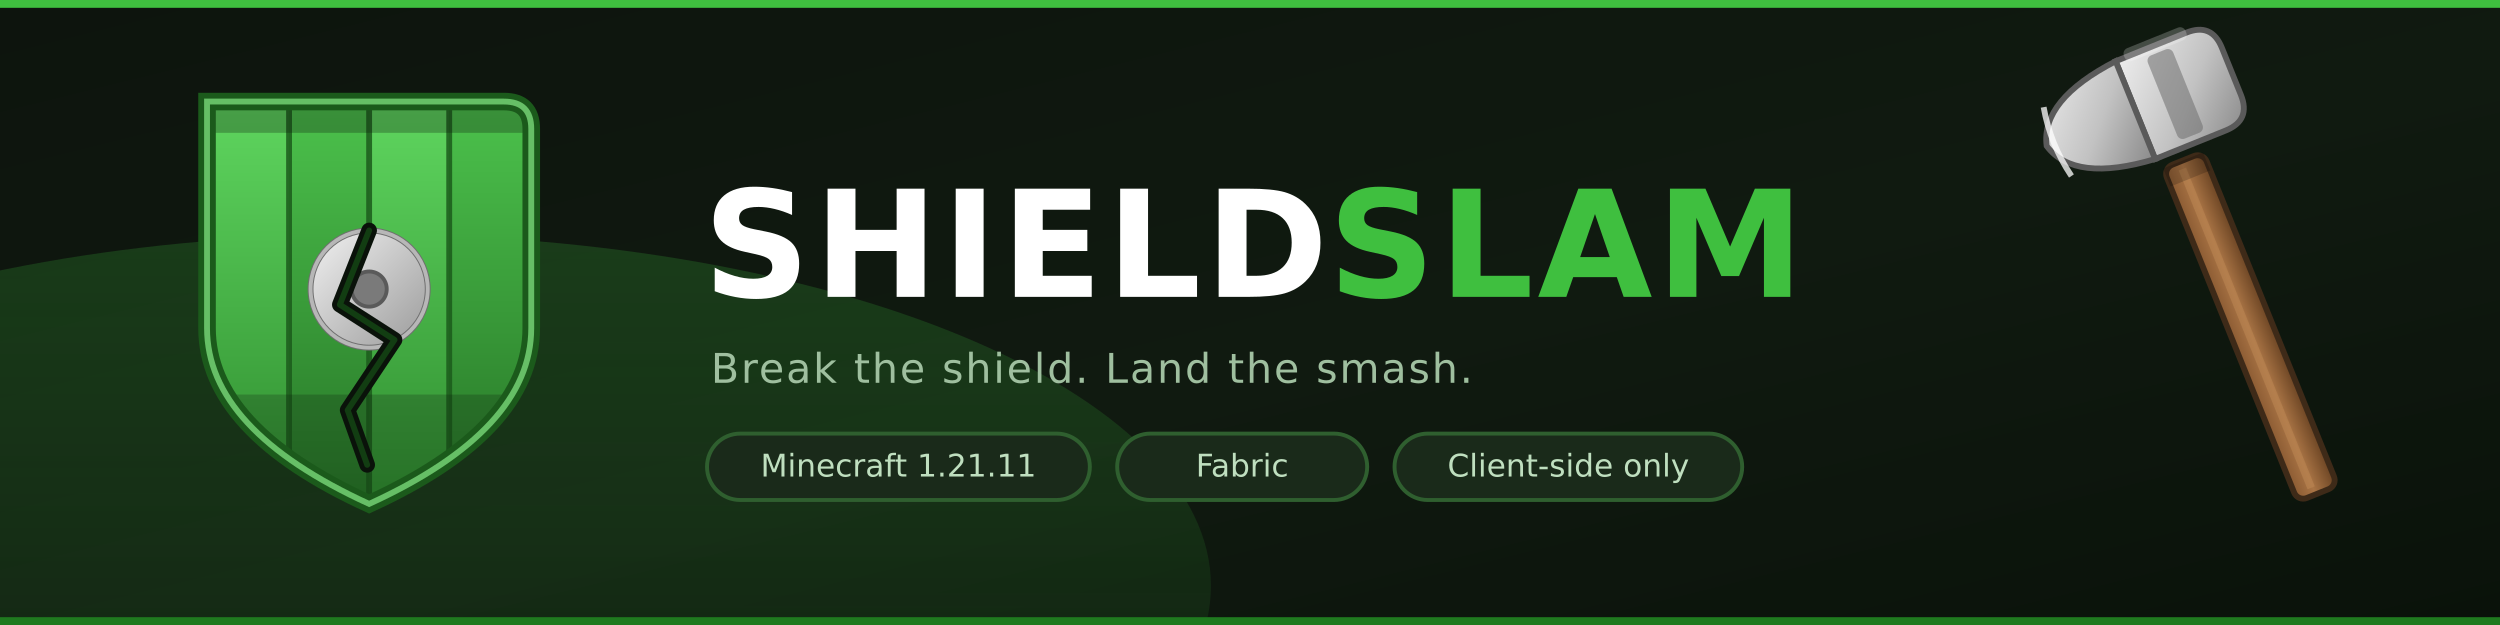
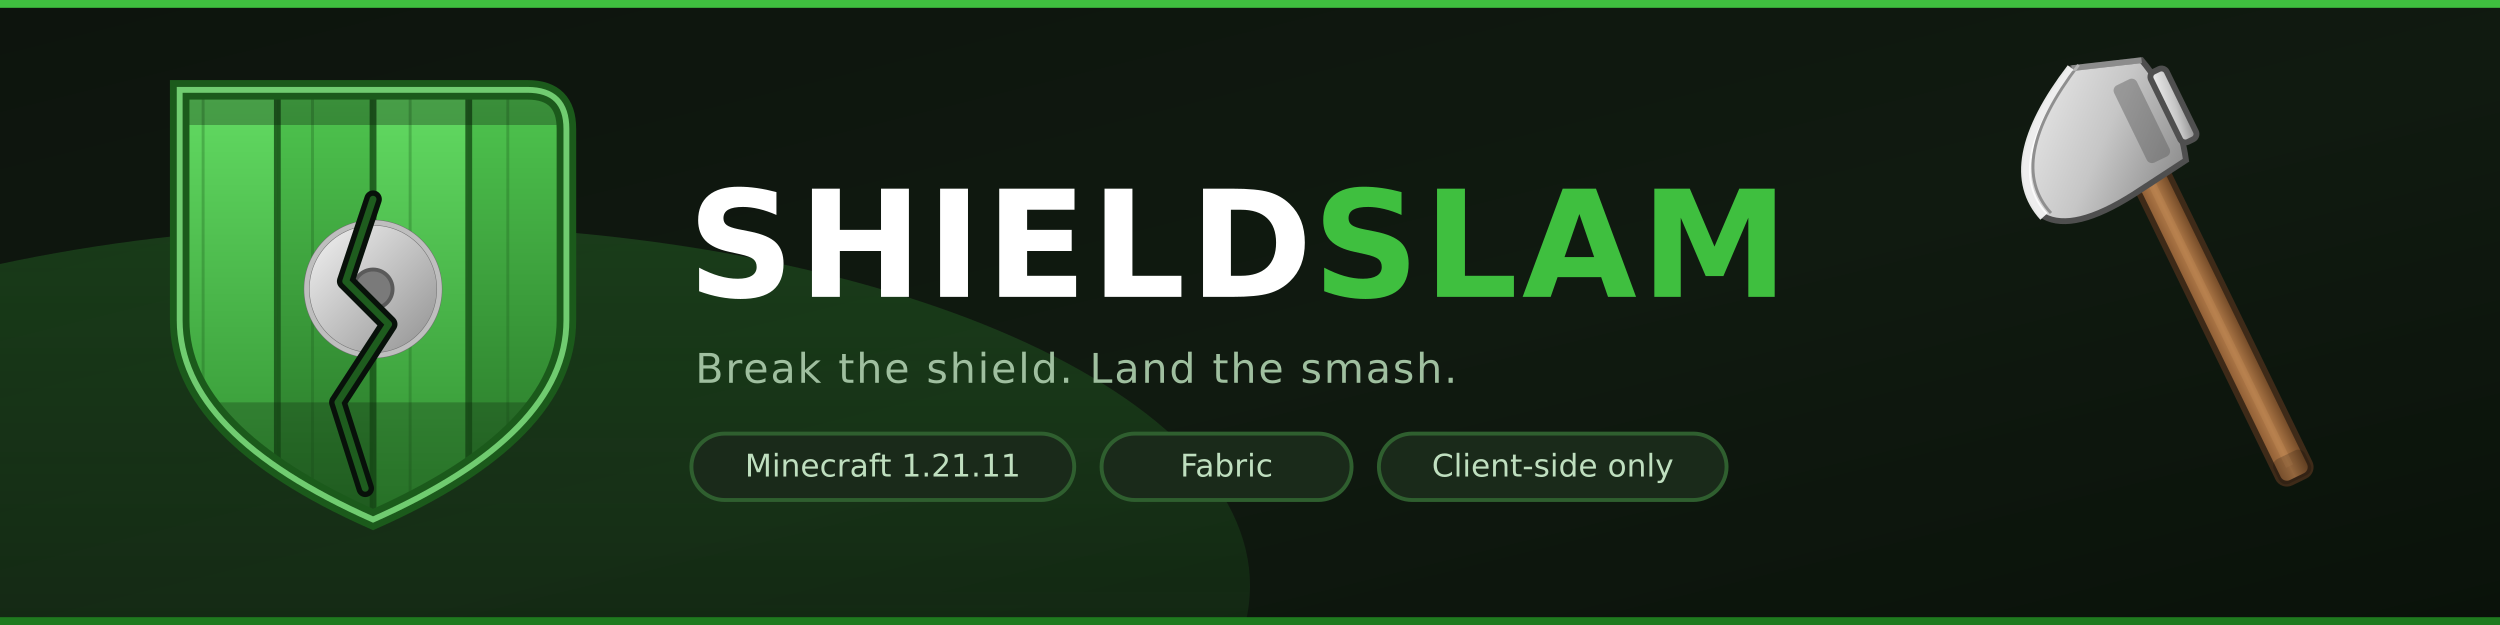
<svg xmlns="http://www.w3.org/2000/svg" width="1280" height="320" viewBox="0 0 1280 320" role="img" aria-label="Shield Slam">
  <defs>
    <linearGradient id="bg" x1="0" y1="0" x2="1" y2="1">
      <stop offset="0%" stop-color="#0D140D" />
      <stop offset="55%" stop-color="#101A10" />
      <stop offset="100%" stop-color="#0A120A" />
    </linearGradient>
    <linearGradient id="glow" x1="0" y1="0" x2="0" y2="1">
      <stop offset="0%" stop-color="#3FBF3F" stop-opacity="0.22" />
      <stop offset="100%" stop-color="#3FBF3F" stop-opacity="0" />
    </linearGradient>
    <linearGradient id="plankA" x1="0" y1="0" x2="0" y2="1">
-       <stop offset="0%" stop-color="#5FD65F" />
+       <stop offset="0%" stop-color="#63DC63" />
      <stop offset="100%" stop-color="#2E8B2E" />
    </linearGradient>
    <linearGradient id="plankB" x1="0" y1="0" x2="0" y2="1">
-       <stop offset="0%" stop-color="#4CC24C" />
-       <stop offset="100%" stop-color="#267326" />
+       <stop offset="0%" stop-color="#4FC64F" />
+       <stop offset="100%" stop-color="#256F25" />
    </linearGradient>
    <linearGradient id="boss" x1="0" y1="0" x2="1" y2="1">
-       <stop offset="0%" stop-color="#F2F2F2" />
-       <stop offset="100%" stop-color="#9A9A9A" />
+       <stop offset="0%" stop-color="#F5F5F5" />
+       <stop offset="100%" stop-color="#8F8F8F" />
    </linearGradient>
    <linearGradient id="handle" x1="0" y1="0" x2="1" y2="0">
      <stop offset="0%" stop-color="#8A5A32" />
-       <stop offset="45%" stop-color="#A97445" />
+       <stop offset="45%" stop-color="#B37C4A" />
      <stop offset="100%" stop-color="#6B4423" />
    </linearGradient>
    <linearGradient id="blade" x1="0" y1="0" x2="1" y2="1">
-       <stop offset="0%" stop-color="#EDEDED" />
-       <stop offset="55%" stop-color="#C2C2C2" />
-       <stop offset="100%" stop-color="#8A8A8A" />
+       <stop offset="0%" stop-color="#F2F2F2" />
+       <stop offset="55%" stop-color="#C6C6C6" />
+       <stop offset="100%" stop-color="#868686" />
    </linearGradient>
    <clipPath id="shieldClip">
-       <path d="M14 0 H166 Q180 0 180 14 V116 Q180 168 97 206 Q14 168 14 116 V14 Q14 0 14 0 Z" />
+       <path d="M18 0 H196 Q216 0 216 20 V118 Q216 176 117 220 Q18 176 18 118 V20 Q18 0 18 0 Z" />
    </clipPath>
  </defs>
  <rect width="1280" height="320" fill="url(#bg)" />
-   <ellipse cx="190" cy="300" rx="430" ry="180" fill="url(#glow)" />
+   <ellipse cx="200" cy="300" rx="440" ry="185" fill="url(#glow)" />
  <rect x="0" y="0" width="1280" height="4" fill="#3FBF3F" />
  <rect x="0" y="316" width="1280" height="4" fill="#1F7A1F" />
-   <g transform="translate(92,52)">
-     <path d="M14 0 H166 Q180 0 180 14 V116 Q180 168 97 206 Q14 168 14 116 V14 Q14 0 14 0 Z" fill="#267326" />
+   <g transform="translate(74,46)">
+     <path d="M18 0 H196 Q216 0 216 20 V118 Q216 176 117 220 Q18 176 18 118 V20 Q18 0 18 0 Z" fill="#256F25" />
    <g clip-path="url(#shieldClip)">
-       <rect x="14" y="0" width="42" height="210" fill="url(#plankA)" />
-       <rect x="56" y="0" width="41" height="210" fill="url(#plankB)" />
-       <rect x="97" y="0" width="41" height="210" fill="url(#plankA)" />
-       <rect x="138" y="0" width="42" height="210" fill="url(#plankB)" />
-       <g stroke="#1B5A1B" stroke-width="3" opacity="0.85">
-         <line x1="56" y1="0" x2="56" y2="210" />
-         <line x1="97" y1="0" x2="97" y2="210" />
-         <line x1="138" y1="0" x2="138" y2="210" />
+       <rect x="18" y="0" width="50" height="226" fill="url(#plankA)" />
+       <rect x="68" y="0" width="49" height="226" fill="url(#plankB)" />
+       <rect x="117" y="0" width="49" height="226" fill="url(#plankA)" />
+       <rect x="166" y="0" width="50" height="226" fill="url(#plankB)" />
+       <g stroke="#1B5A1B" stroke-width="3.5" opacity="0.9">
+         <line x1="68" y1="0" x2="68" y2="226" />
+         <line x1="117" y1="0" x2="117" y2="226" />
+         <line x1="166" y1="0" x2="166" y2="226" />
      </g>
-       <rect x="14" y="0" width="166" height="16" fill="#0A120A" opacity="0.28" />
-       <rect x="14" y="150" width="166" height="60" fill="#0A120A" opacity="0.22" />
+       <g stroke="#1B5A1B" stroke-width="1.5" opacity="0.3">
+         <line x1="30" y1="0" x2="30" y2="226" />
+         <line x1="86" y1="0" x2="86" y2="226" />
+         <line x1="136" y1="0" x2="136" y2="226" />
+         <line x1="186" y1="0" x2="186" y2="226" />
+       </g>
+       <rect x="18" y="0" width="198" height="18" fill="#0A120A" opacity="0.3" />
+       <rect x="18" y="160" width="198" height="66" fill="#0A120A" opacity="0.24" />
    </g>
-     <path d="M14 0 H166 Q180 0 180 14 V116 Q180 168 97 206 Q14 168 14 116 V14 Q14 0 14 0 Z" fill="none" stroke="#1B5A1B" stroke-width="9" />
-     <path d="M14 0 H166 Q180 0 180 14 V116 Q180 168 97 206 Q14 168 14 116 V14 Q14 0 14 0 Z" fill="none" stroke="#7FE07F" stroke-width="3" opacity="0.75" />
-     <circle cx="97" cy="96" r="30" fill="url(#boss)" stroke="#6E6E6E" stroke-width="3" />
-     <circle cx="97" cy="96" r="30" fill="none" stroke="#FFFFFF" stroke-opacity="0.5" stroke-width="2" />
-     <circle cx="97" cy="96" r="9" fill="#7A7A7A" stroke="#5A5A5A" stroke-width="2" />
-     <path d="M97 66 L82 104 L110 122 L86 158 L96 186" fill="none" stroke="#0A120A" stroke-width="8" stroke-linecap="round" stroke-linejoin="round" />
-     <path d="M97 66 L82 104 L110 122 L86 158 L96 186" fill="none" stroke="#123D12" stroke-width="3" stroke-linecap="round" stroke-linejoin="round" />
+     <path d="M18 0 H196 Q216 0 216 20 V118 Q216 176 117 220 Q18 176 18 118 V20 Q18 0 18 0 Z" fill="none" stroke="#1B5A1B" stroke-width="10" />
+     <path d="M18 0 H196 Q216 0 216 20 V118 Q216 176 117 220 Q18 176 18 118 V20 Q18 0 18 0 Z" fill="none" stroke="#86E886" stroke-width="3" opacity="0.8" />
+     <circle cx="117" cy="102" r="34" fill="url(#boss)" stroke="#6E6E6E" stroke-width="3" />
+     <circle cx="117" cy="102" r="34" fill="none" stroke="#FFFFFF" stroke-opacity="0.55" stroke-width="2.5" />
+     <circle cx="117" cy="102" r="10" fill="#7A7A7A" stroke="#5A5A5A" stroke-width="2" />
+     <path d="M117 56 L103 98 L125 120 L99 160 L113 204" fill="none" stroke="#08110A" stroke-width="9" stroke-linecap="round" stroke-linejoin="round" />
+     <path d="M117 56 L103 98 L125 120 L99 160 L113 204" fill="none" stroke="#1E5C1E" stroke-width="3.5" stroke-linecap="round" stroke-linejoin="round" />
  </g>
-   <g transform="translate(1108,58)">
-     <g transform="rotate(-22)">
-       <rect x="-11" y="26" width="22" height="184" rx="5" fill="url(#handle)" stroke="#3E2A18" stroke-width="3" />
-       <rect x="-4" y="30" width="4" height="176" fill="#C08A55" opacity="0.5" />
-       <rect x="-11" y="26" width="22" height="10" fill="#000000" opacity="0.18" />
-     </g>
-     <g transform="rotate(-22)">
-       <path d="M-13 -34 H26 Q40 -34 40 -20 V6 Q40 20 26 20 H-13 Z" fill="url(#blade)" stroke="#5A5A5A" stroke-width="3" />
-       <path d="M-13 -34 Q-56 -30 -62 -7 Q-56 16 -13 20 Z" fill="url(#blade)" stroke="#5A5A5A" stroke-width="3" />
-       <path d="M-56 -26 Q-60 -7 -56 12" fill="none" stroke="#FFFFFF" stroke-opacity="0.75" stroke-width="3" />
-       <rect x="2" y="-30" width="14" height="46" rx="3" fill="#6E6E6E" opacity="0.55" />
-       <rect x="-8" y="-38" width="34" height="7" rx="3" fill="#FFFFFF" opacity="0.22" />
+   <g transform="translate(1096,80)">
+     <g transform="rotate(-26)">
+       <rect x="-9" y="-24" width="18" height="208" rx="5" fill="url(#handle)" stroke="#3E2A18" stroke-width="3" />
+       <rect x="-3" y="-20" width="4" height="196" fill="#C08A55" opacity="0.4" />
+       <rect x="-9" y="170" width="18" height="14" rx="4" fill="#000000" opacity="0.18" />
+       <path d="M 22 -44 L -12 -56 Q -68 -28 -58 6 Q -48 20 -12 16 L 20 12 Q 29 -16 22 -44 Z" fill="url(#blade)" stroke="#4F4F4F" stroke-width="3" />
+       <path d="M -12 -56 Q -68 -28 -58 6" fill="none" stroke="#FFFFFF" stroke-opacity="0.9" stroke-width="5" />
+       <path d="M -12 -56 Q -68 -28 -58 6" fill="none" stroke="#8F8F8F" stroke-width="1.5" transform="translate(4,0)" />
+       <path d="M 22 -44 L -12 -56" fill="none" stroke="#FFFFFF" stroke-opacity="0.35" stroke-width="3" />
+       <rect x="2" y="-38" width="13" height="44" rx="3" fill="#5E5E5E" opacity="0.45" />
+       <rect x="22" y="-36" width="9" height="40" rx="3" fill="url(#blade)" stroke="#4F4F4F" stroke-width="3" />
    </g>
  </g>
-   <text x="360" y="152" font-family="Verdana,Geneva,DejaVu Sans,sans-serif" font-size="76" font-weight="bold" fill="#FFFFFF" letter-spacing="2">SHIELD<tspan fill="#3FBF3F"> SLAM</tspan>
+   <text x="352" y="152" font-family="Verdana,Geneva,DejaVu Sans,sans-serif" font-size="76" font-weight="bold" fill="#FFFFFF" letter-spacing="2">SHIELD<tspan fill="#3FBF3F"> SLAM</tspan>
  </text>
-   <text x="364" y="196" font-family="Verdana,Geneva,DejaVu Sans,sans-serif" font-size="21" fill="#9FBF9F" letter-spacing="1">Break the shield. Land the smash.</text>
+   <text x="356" y="196" font-family="Verdana,Geneva,DejaVu Sans,sans-serif" font-size="21" fill="#9FBF9F" letter-spacing="1">Break the shield. Land the smash.</text>
  <g font-family="Verdana,Geneva,DejaVu Sans,sans-serif" font-size="16">
-     <rect x="362" y="222" width="196" height="34" rx="17" fill="#1A2A1A" stroke="#2F5F2F" stroke-width="2" />
-     <text x="460" y="244" text-anchor="middle" fill="#BFDFBF">Minecraft 1.21.11</text>
-     <rect x="572" y="222" width="128" height="34" rx="17" fill="#1A2A1A" stroke="#2F5F2F" stroke-width="2" />
-     <text x="636" y="244" text-anchor="middle" fill="#BFDFBF">Fabric</text>
-     <rect x="714" y="222" width="178" height="34" rx="17" fill="#1A2A1A" stroke="#2F5F2F" stroke-width="2" />
-     <text x="803" y="244" text-anchor="middle" fill="#BFDFBF">Client-side only</text>
+     <rect x="354" y="222" width="196" height="34" rx="17" fill="#1A2A1A" stroke="#2F5F2F" stroke-width="2" />
+     <text x="452" y="244" text-anchor="middle" fill="#BFDFBF">Minecraft 1.21.11</text>
+     <rect x="564" y="222" width="128" height="34" rx="17" fill="#1A2A1A" stroke="#2F5F2F" stroke-width="2" />
+     <text x="628" y="244" text-anchor="middle" fill="#BFDFBF">Fabric</text>
+     <rect x="706" y="222" width="178" height="34" rx="17" fill="#1A2A1A" stroke="#2F5F2F" stroke-width="2" />
+     <text x="795" y="244" text-anchor="middle" fill="#BFDFBF">Client-side only</text>
  </g>
</svg>
